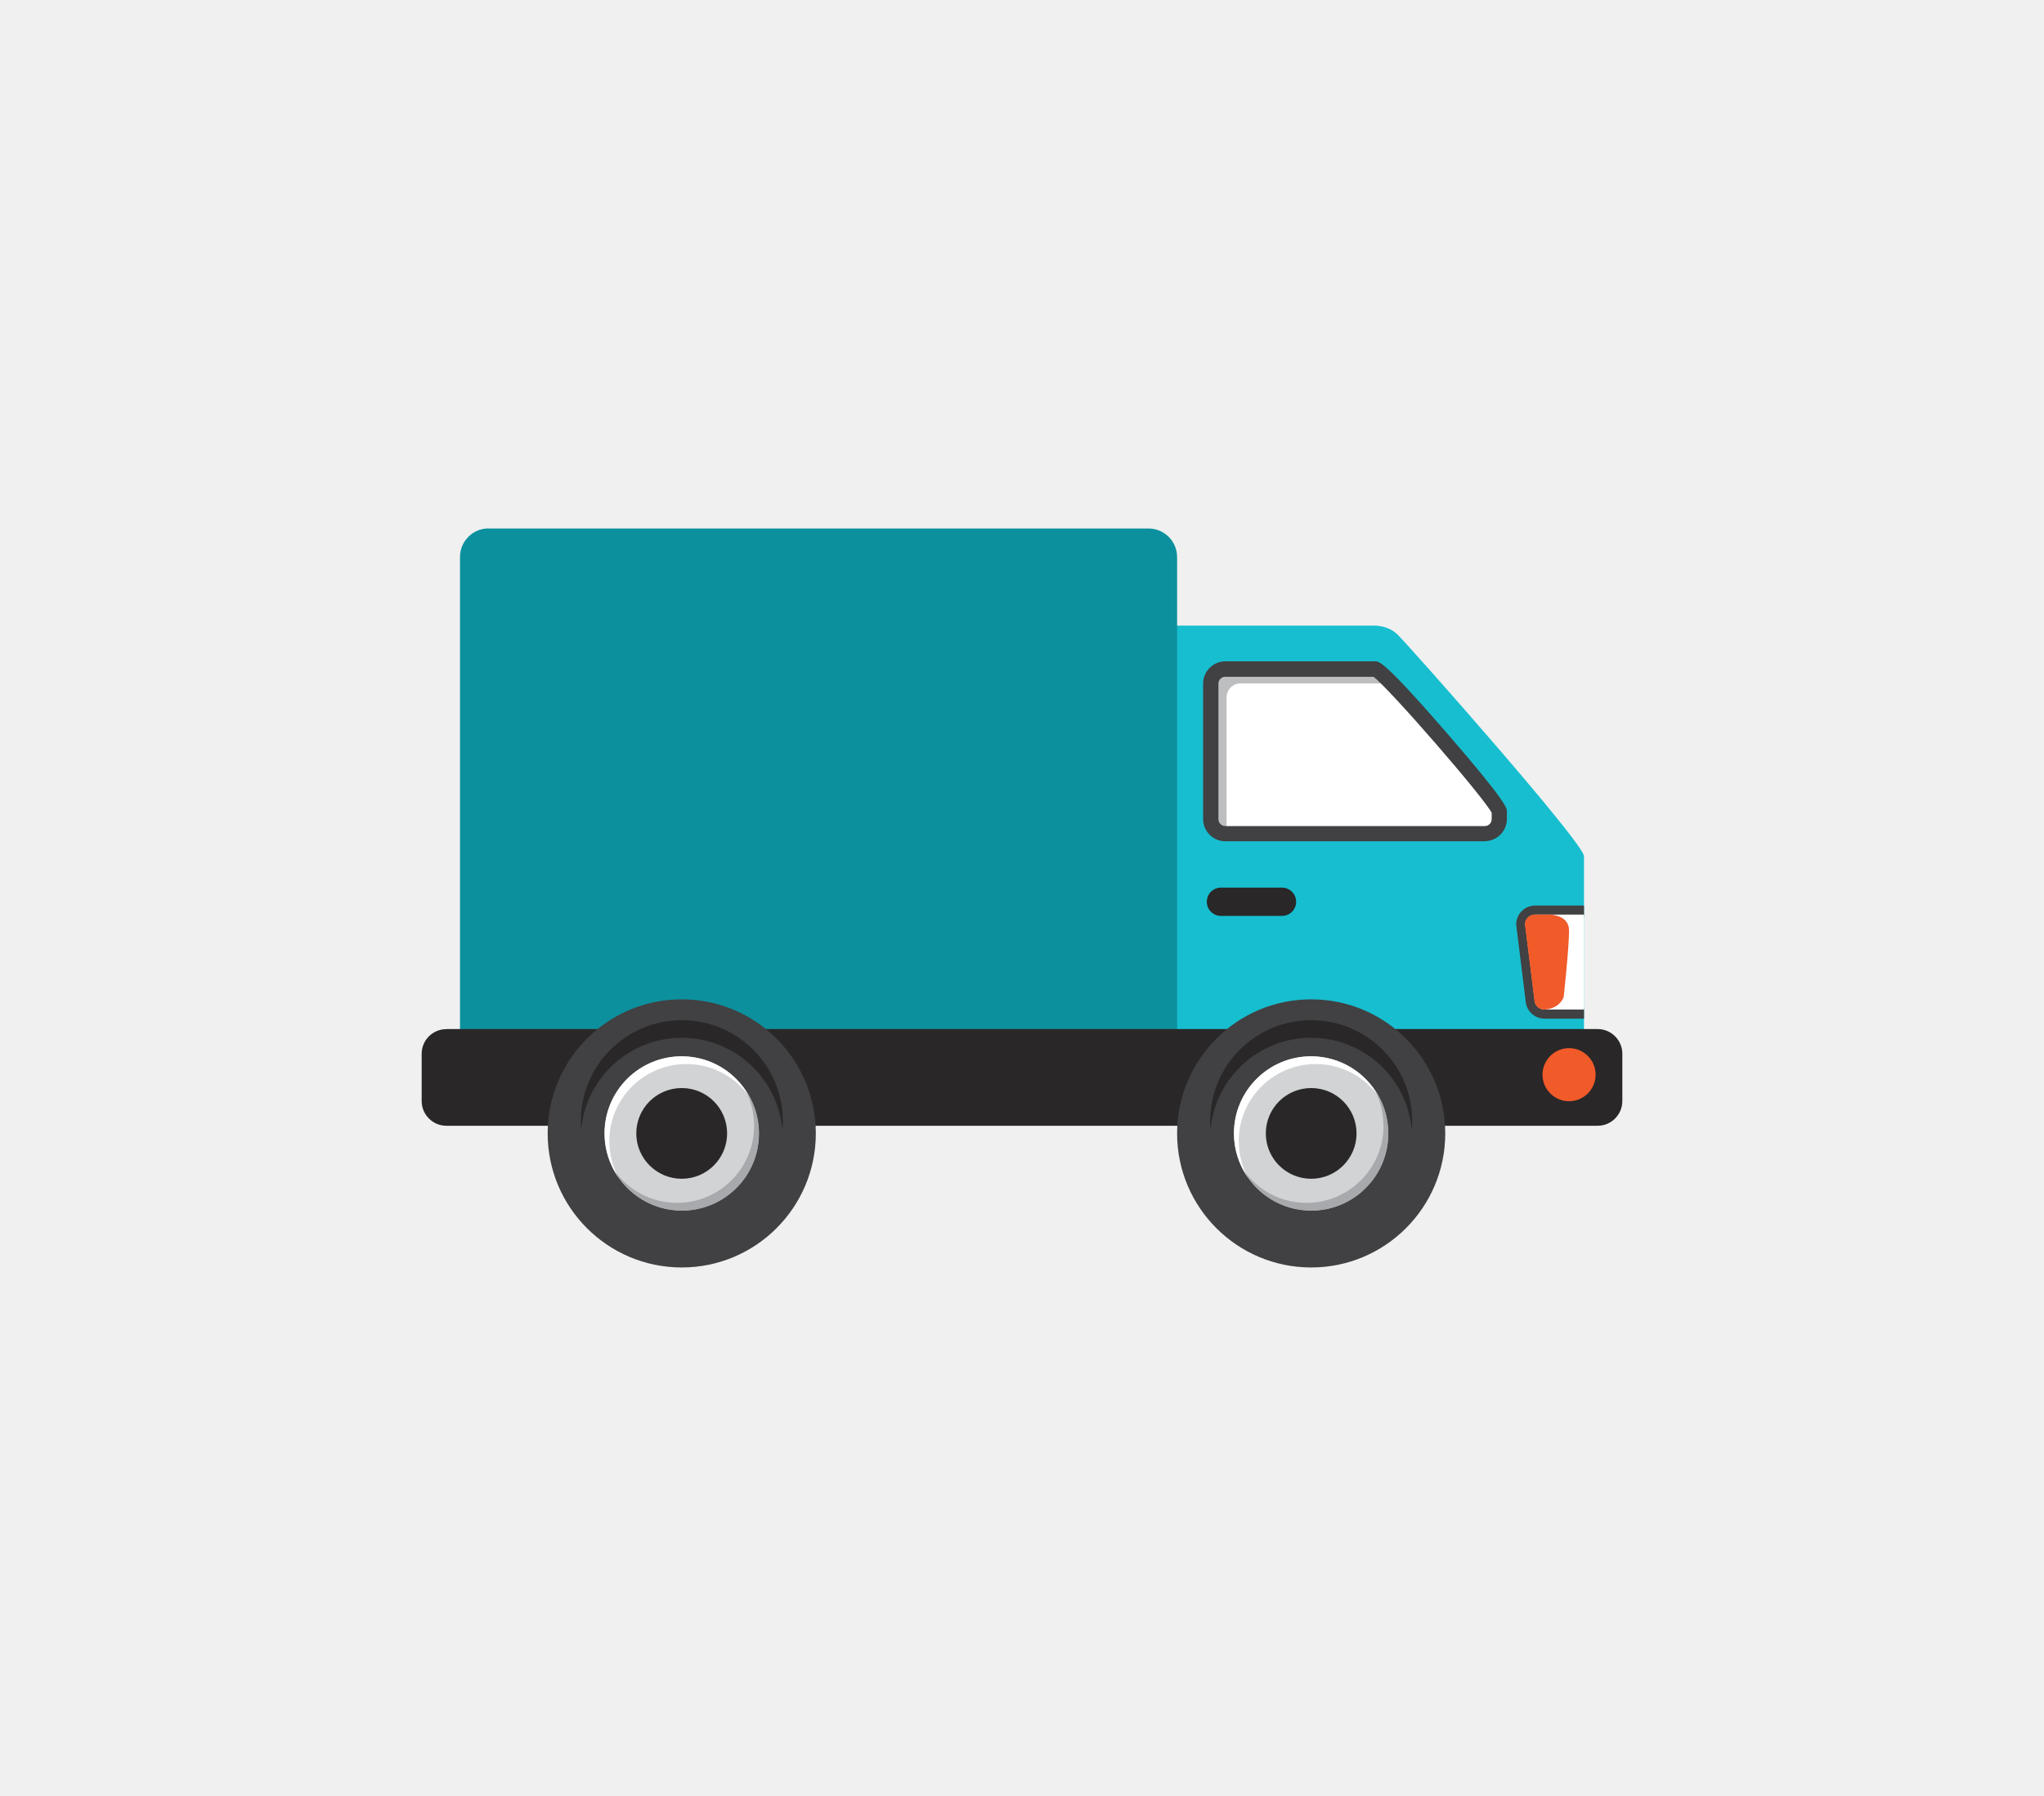
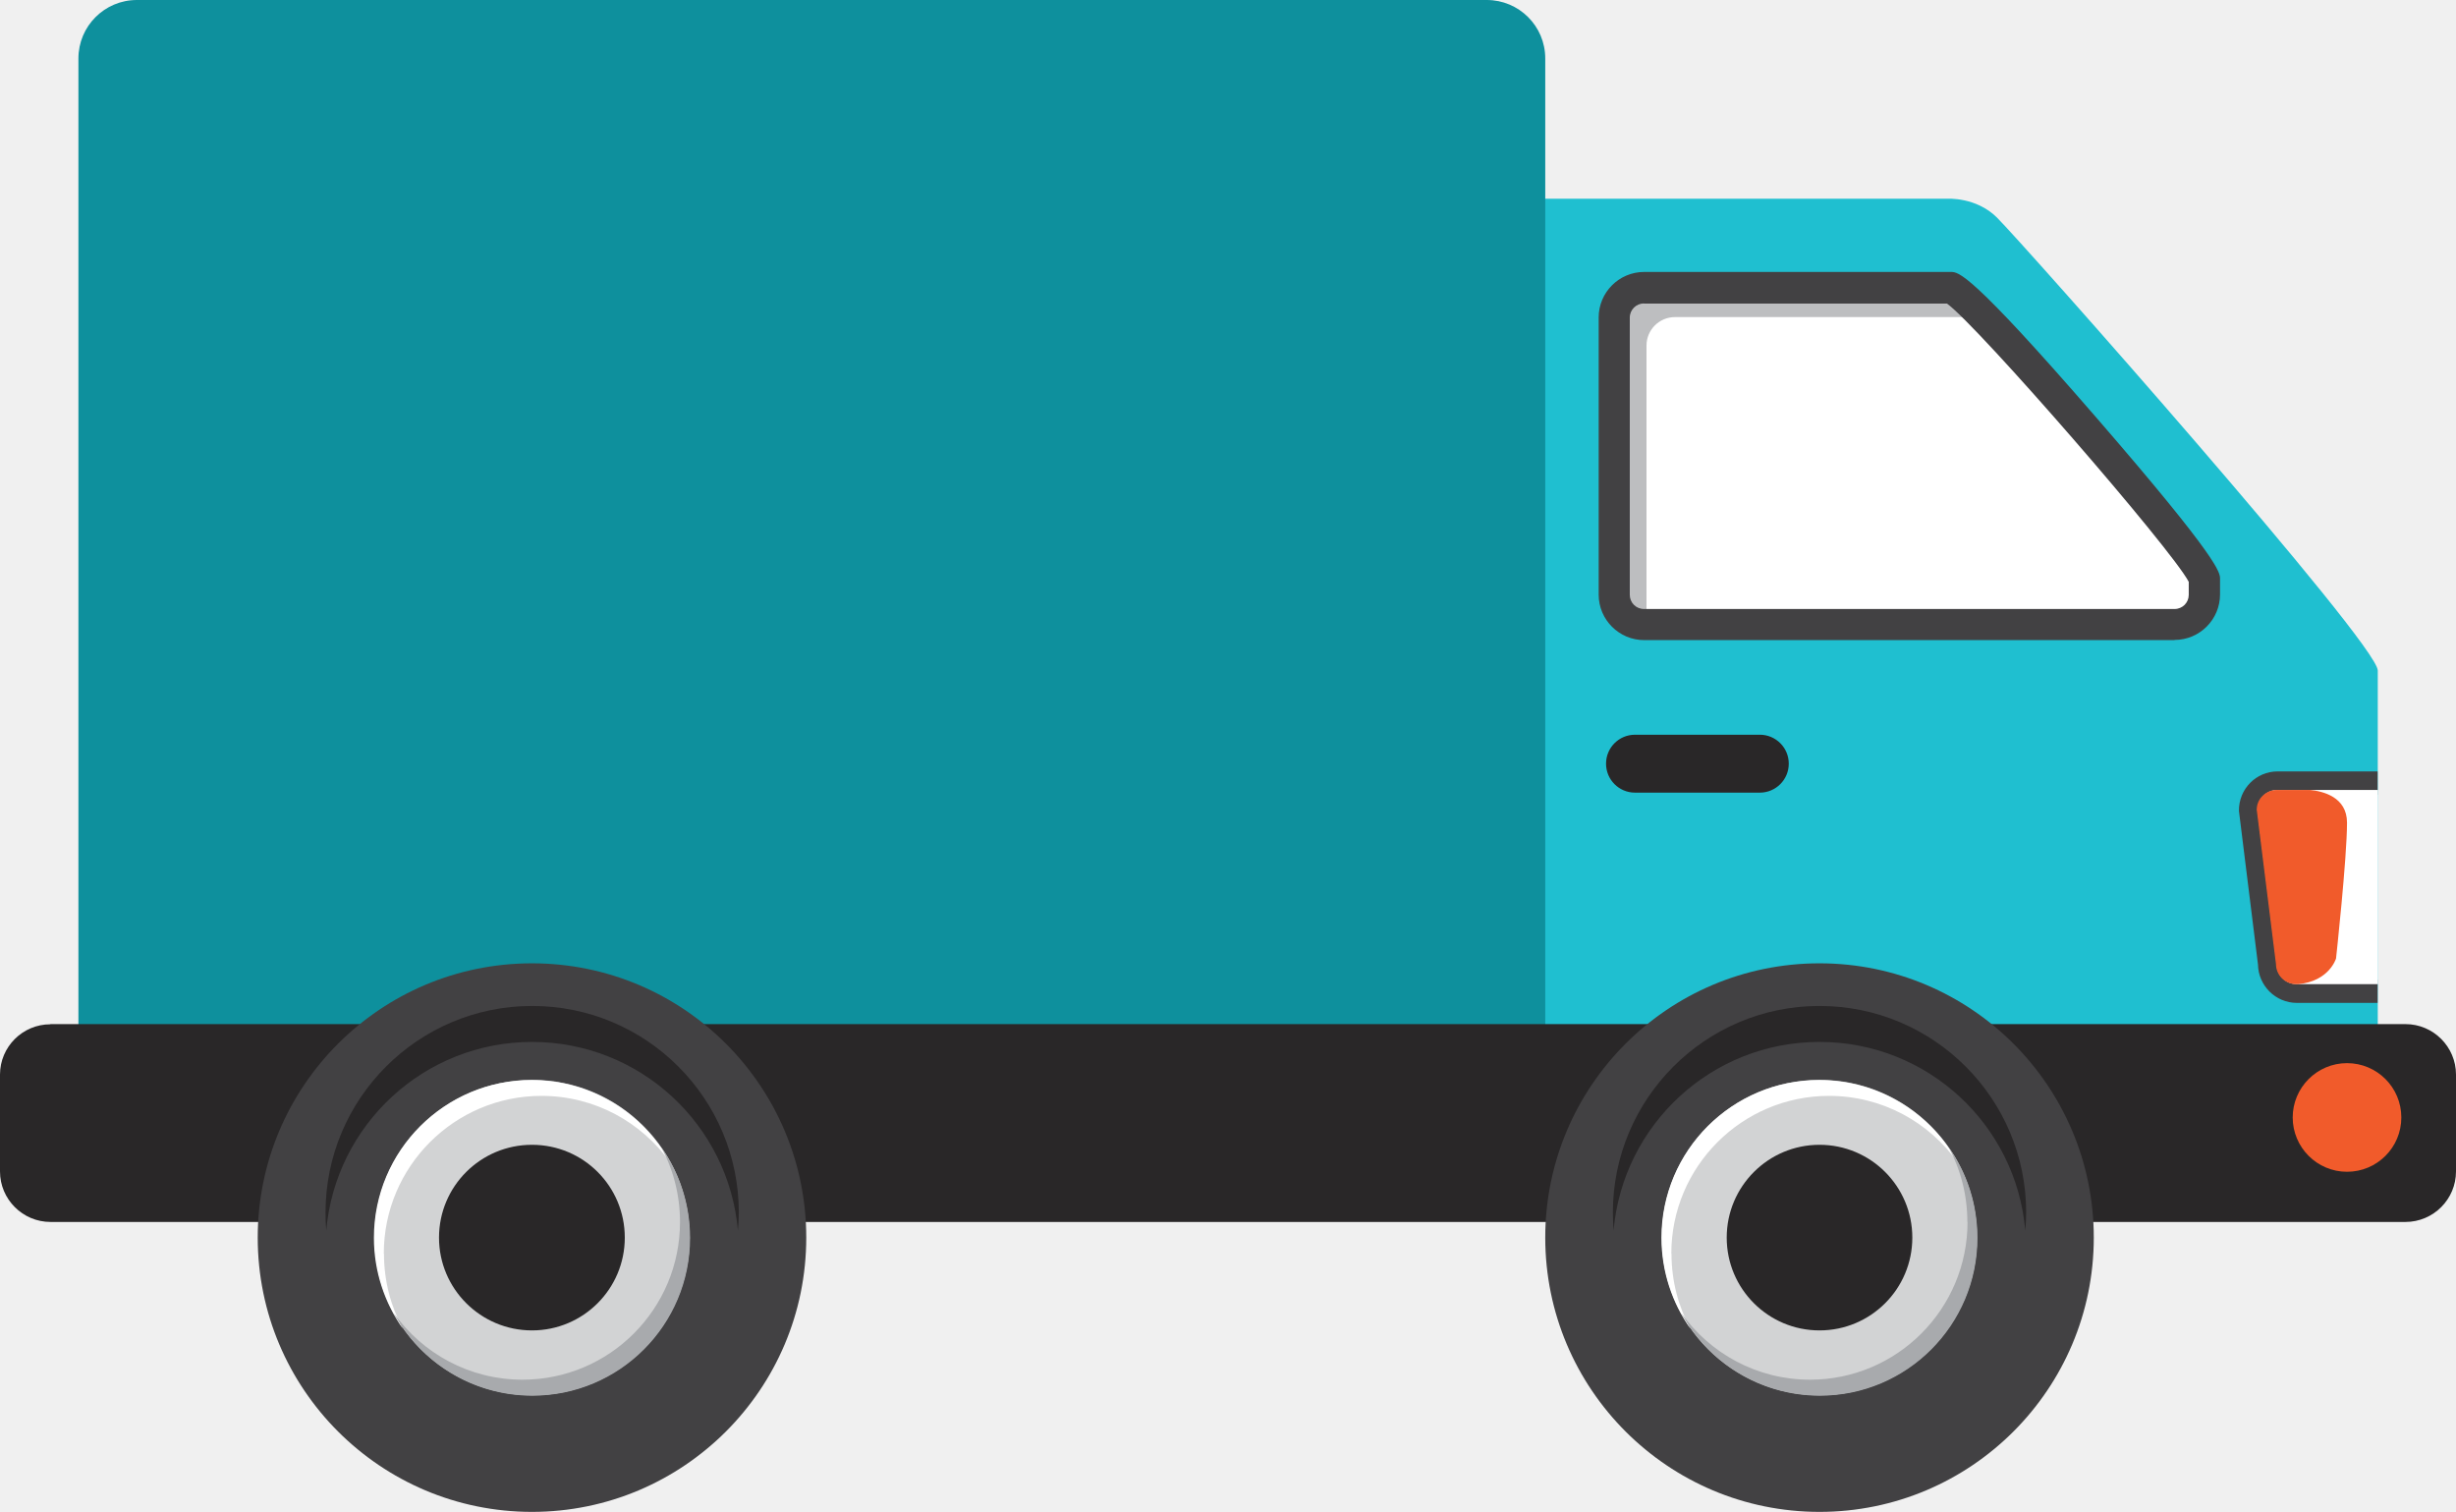
- <svg xmlns="http://www.w3.org/2000/svg" id="Layer_1" data-name="Layer 1" viewBox="0 0 232.48 204.3">
+ <svg xmlns="http://www.w3.org/2000/svg" id="Layer_1" data-name="Layer 1" viewBox="0 0 136.56 84.06">
  <defs>
    <style>
      .cls-1 {
-         fill: #f15a29;
+         fill: #424143;
      }

      .cls-2 {
-         fill: #d1d3d4;
+         fill: #d2d3d4;
      }

      .cls-3 {
-         fill: #bcbec0;
+         fill: #0e909d;
      }

      .cls-4 {
-         fill: #414042;
+         fill: #a8aaad;
      }

      .cls-5 {
        fill: #fff;
      }

      .cls-6 {
        fill: #292728;
      }

      .cls-7 {
-         fill: #0c909d;
+         fill: #f15b2b;
      }

      .cls-8 {
-         fill: #16becf;
+         fill: #1fbfd0;
      }

      .cls-9 {
-         fill: #a7a9ac;
+         fill: #bdbec0;
      }
    </style>
  </defs>
-   <path class="cls-8" d="M180.16,121.14c0,1.48-1.2,2.69-2.69,2.69h-47.78c-1.48,0-2.68-1.2-2.68-2.69v-47.28c0-1.48,1.2-2.69,2.68-2.69h26.53s1.6-.11,2.76,1.04c1.38,1.36,21.18,23.7,21.18,25.19v23.75Z" />
-   <path class="cls-7" d="M55.56,60.12h75.07c1.79,0,3.25,1.45,3.25,3.25v57.21c0,1.79-1.46,3.25-3.25,3.25H55.57c-1.79,0-3.25-1.45-3.25-3.25v-57.22c0-1.79,1.45-3.25,3.25-3.25Z" />
-   <path class="cls-5" d="M169.97,93.05c0,.88-.72,1.6-1.6,1.6h-28.49c-.89,0-1.6-.72-1.6-1.6v-14.88c0-.88.71-1.6,1.6-1.6h16.47c.89,0,13.62,14.75,13.62,15.64v.84Z" />
-   <path class="cls-4" d="M180.16,114.58h-4.49c-.47,0-.86-.38-.86-.89l-1.07-8.54c0-.47.39-.84.86-.84h5.56v-1.3h-5.56c-1.19,0-2.16.97-2.15,2.19l1.06,8.55c.02,1.17.98,2.13,2.16,2.13h4.49v-1.3Z" />
-   <path class="cls-5" d="M180.15,104.04h-5.56c-.61,0-1.11.49-1.12,1.1l1.07,8.58c0,.62.5,1.12,1.13,1.12h4.5v-10.8Z" />
-   <path class="cls-1" d="M177.85,113.41s.61-5.59.61-7.55c0-1.43-1.34-1.75-2.06-1.82h-1.84c-.61,0-1.12.49-1.12,1.1l1.07,8.58c0,.62.51,1.12,1.12,1.12h.11c1.74-.16,2.11-1.43,2.11-1.43Z" />
-   <path class="cls-6" d="M147.42,102.58c0,.89-.72,1.61-1.61,1.61h-6.94c-.89,0-1.61-.72-1.61-1.61h0c0-.89.72-1.61,1.61-1.61h6.94c.89,0,1.61.72,1.61,1.61h0Z" />
-   <path class="cls-3" d="M139.51,93.99v-14.67c0-.87.71-1.58,1.58-1.58h16.23c.05,0,.16.06.29.16-.83-.83-1.4-1.34-1.56-1.34h-16.24c-.87,0-1.58.71-1.58,1.58v14.66c0,.78.57,1.42,1.31,1.55-.03-.12-.05-.24-.05-.36Z" />
-   <path class="cls-4" d="M168.87,95.7h-29.5c-1.39,0-2.53-1.13-2.53-2.53v-15.41c0-1.39,1.13-2.53,2.53-2.53h17.05c.43,0,1.07,0,8.05,8.05,6.92,7.98,6.92,8.67,6.92,9.01v.87c0,1.39-1.13,2.53-2.53,2.53ZM139.37,76.98c-.43,0-.79.35-.79.79v15.41c0,.44.35.79.79.79h29.5c.44,0,.79-.35.79-.79v-.72c-.96-1.84-11.72-14.22-13.44-15.47h-16.86Z" />
-   <path class="cls-6" d="M50.76,117.06h130.95c1.55,0,2.81,1.26,2.81,2.81v5.38c0,1.55-1.26,2.81-2.81,2.81H50.77c-1.55,0-2.81-1.26-2.81-2.81v-5.38c0-1.55,1.26-2.8,2.8-2.8Z" />
-   <path class="cls-1" d="M181.48,122.25c0,1.67-1.35,3.02-3.02,3.02s-3.02-1.36-3.02-3.02,1.35-3.02,3.02-3.02,3.02,1.35,3.02,3.02Z" />
+   <path class="cls-8" d="M132.21,61.02c0,1.48-1.2,2.69-2.69,2.69h-47.78c-1.48,0-2.68-1.2-2.68-2.69V13.74c0-1.48,1.2-2.69,2.68-2.69h26.53s1.6-.11,2.76,1.04c1.38,1.36,21.18,23.7,21.18,25.19v23.75Z" />
+   <path class="cls-3" d="M7.6,0h75.07c1.79,0,3.25,1.45,3.25,3.25v57.21c0,1.79-1.46,3.25-3.25,3.25H7.61c-1.79,0-3.25-1.46-3.25-3.25V3.25c0-1.79,1.45-3.25,3.25-3.25Z" />
+   <path class="cls-5" d="M122.01,32.93c0,.88-.72,1.6-1.6,1.6h-28.49c-.89,0-1.6-.72-1.6-1.6v-14.88c0-.88.71-1.6,1.6-1.6h16.47c.89,0,13.62,14.75,13.62,15.64v.84Z" />
+   <path class="cls-1" d="M132.2,54.46h-4.49c-.47,0-.86-.38-.86-.89l-1.07-8.54c0-.47.39-.84.86-.84h5.56v-1.3h-5.56c-1.19,0-2.16.97-2.15,2.19l1.06,8.55c.02,1.17.98,2.13,2.16,2.13h4.49v-1.3Z" />
+   <path class="cls-5" d="M132.2,43.92h-5.56c-.61,0-1.11.49-1.12,1.1l1.07,8.58c0,.62.5,1.12,1.13,1.12h4.5v-10.8Z" />
+   <path class="cls-7" d="M129.89,53.29s.61-5.59.61-7.55c0-1.43-1.34-1.75-2.06-1.82h-1.84c-.61,0-1.12.49-1.12,1.1l1.07,8.58c0,.62.51,1.12,1.12,1.12h.11c1.74-.16,2.11-1.43,2.11-1.43Z" />
+   <path class="cls-6" d="M99.46,42.46c0,.89-.72,1.61-1.61,1.61h-6.94c-.89,0-1.61-.72-1.61-1.61h0c0-.89.72-1.61,1.61-1.61h6.94c.89,0,1.61.72,1.61,1.61h0Z" />
+   <path class="cls-9" d="M91.55,33.88v-14.67c0-.87.71-1.58,1.58-1.58h16.23c.05,0,.16.06.29.16-.83-.83-1.4-1.34-1.56-1.34h-16.24c-.87,0-1.58.71-1.58,1.58v14.66c0,.78.57,1.42,1.31,1.55-.03-.12-.05-.24-.05-.36Z" />
+   <path class="cls-1" d="M120.92,35.59h-29.5c-1.39,0-2.53-1.13-2.53-2.53v-15.41c0-1.39,1.13-2.53,2.53-2.53h17.05c.43,0,1.07,0,8.05,8.05,6.92,7.98,6.92,8.67,6.92,9.01v.87c0,1.39-1.13,2.53-2.53,2.53ZM91.41,16.87c-.43,0-.79.35-.79.79v15.41c0,.44.35.79.79.79h29.5c.44,0,.79-.35.79-.79v-.72c-.96-1.84-11.72-14.22-13.44-15.47h-16.86Z" />
+   <path class="cls-6" d="M2.8,56.94h130.95c1.55,0,2.81,1.26,2.81,2.81v5.38c0,1.55-1.26,2.81-2.81,2.81H2.81c-1.55,0-2.81-1.26-2.81-2.81v-5.38c0-1.55,1.26-2.8,2.8-2.8Z" />
+   <path class="cls-7" d="M133.52,62.13c0,1.67-1.35,3.02-3.02,3.02s-3.02-1.36-3.02-3.02,1.35-3.02,3.02-3.02,3.02,1.35,3.02,3.02Z" />
  <g>
-     <path class="cls-4" d="M92.79,128.93c0,8.42-6.83,15.25-15.25,15.25s-15.25-6.83-15.25-15.25,6.83-15.25,15.25-15.25,15.25,6.83,15.25,15.25Z" />
-     <path class="cls-2" d="M86.31,128.93c0,4.84-3.93,8.77-8.76,8.77s-8.77-3.92-8.77-8.77,3.93-8.77,8.77-8.77,8.76,3.93,8.76,8.77Z" />
-     <path class="cls-6" d="M82.7,128.93c0,2.85-2.31,5.16-5.16,5.16s-5.17-2.31-5.17-5.16,2.31-5.16,5.17-5.16,5.16,2.31,5.16,5.16Z" />
-     <path class="cls-5" d="M69.3,129.81c0-4.84,3.93-8.77,8.77-8.77,2.96,0,5.57,1.47,7.16,3.71-1.48-2.73-4.38-4.59-7.71-4.59-4.84,0-8.77,3.93-8.77,8.77,0,1.88.6,3.63,1.61,5.06-.67-1.24-1.05-2.66-1.05-4.17Z" />
-     <path class="cls-9" d="M85.77,128.06c0,4.84-3.92,8.77-8.76,8.77-2.96,0-5.57-1.47-7.16-3.71,1.48,2.74,4.38,4.6,7.71,4.6,4.85,0,8.77-3.93,8.77-8.77,0-1.89-.6-3.63-1.61-5.06.67,1.24,1.05,2.66,1.05,4.17Z" />
-     <path class="cls-6" d="M77.54,118.05c6.01,0,10.94,4.61,11.45,10.49.03-.33.05-.66.05-1,0-6.35-5.15-11.49-11.49-11.49s-11.49,5.15-11.49,11.49c0,.34.01.67.04,1,.51-5.88,5.44-10.49,11.45-10.49Z" />
+     <path class="cls-1" d="M44.83,68.81c0,8.42-6.83,15.25-15.25,15.25s-15.25-6.83-15.25-15.25,6.83-15.25,15.25-15.25,15.25,6.83,15.25,15.25Z" />
+     <path class="cls-2" d="M38.35,68.81c0,4.84-3.93,8.77-8.76,8.77s-8.77-3.92-8.77-8.77,3.93-8.77,8.77-8.77,8.76,3.93,8.76,8.77Z" />
+     <path class="cls-6" d="M34.74,68.81c0,2.85-2.31,5.16-5.16,5.16s-5.17-2.31-5.17-5.16,2.31-5.16,5.17-5.16,5.16,2.31,5.16,5.16Z" />
+     <path class="cls-5" d="M21.34,69.7c0-4.84,3.93-8.77,8.77-8.77,2.96,0,5.57,1.47,7.16,3.71-1.48-2.73-4.38-4.59-7.71-4.59-4.84,0-8.77,3.93-8.77,8.77,0,1.88.6,3.63,1.61,5.06-.67-1.24-1.05-2.66-1.05-4.17Z" />
+     <path class="cls-4" d="M37.81,67.94c0,4.84-3.92,8.77-8.76,8.77-2.96,0-5.57-1.47-7.16-3.71,1.48,2.74,4.38,4.6,7.71,4.6,4.85,0,8.77-3.93,8.77-8.77,0-1.89-.6-3.63-1.61-5.06.67,1.24,1.05,2.66,1.05,4.17Z" />
+     <path class="cls-6" d="M29.58,57.93c6.01,0,10.94,4.61,11.45,10.49.03-.33.05-.66.05-1,0-6.35-5.15-11.49-11.49-11.49s-11.49,5.15-11.49,11.49c0,.34.01.67.04,1,.51-5.88,5.44-10.49,11.45-10.49Z" />
  </g>
  <g>
-     <path class="cls-4" d="M164.38,128.93c0,8.42-6.83,15.25-15.25,15.25s-15.25-6.83-15.25-15.25,6.83-15.25,15.25-15.25,15.25,6.83,15.25,15.25Z" />
-     <path class="cls-2" d="M157.89,128.93c0,4.84-3.93,8.77-8.76,8.77s-8.77-3.92-8.77-8.77,3.93-8.77,8.77-8.77,8.76,3.93,8.76,8.77Z" />
-     <path class="cls-6" d="M154.29,128.93c0,2.85-2.31,5.16-5.16,5.16s-5.16-2.31-5.16-5.16,2.31-5.16,5.16-5.16,5.16,2.31,5.16,5.16Z" />
-     <path class="cls-5" d="M140.89,129.81c0-4.84,3.93-8.77,8.77-8.77,2.96,0,5.57,1.47,7.16,3.71-1.48-2.73-4.38-4.59-7.71-4.59-4.84,0-8.77,3.93-8.77,8.77,0,1.88.6,3.63,1.61,5.06-.67-1.24-1.05-2.66-1.05-4.17Z" />
-     <path class="cls-9" d="M157.36,128.06c0,4.84-3.92,8.77-8.76,8.77-2.96,0-5.57-1.47-7.16-3.71,1.48,2.74,4.38,4.6,7.71,4.6,4.84,0,8.76-3.93,8.76-8.77,0-1.89-.59-3.63-1.61-5.06.67,1.24,1.05,2.66,1.05,4.17Z" />
-     <path class="cls-6" d="M149.13,118.05c6.01,0,10.94,4.61,11.44,10.49.03-.33.05-.66.05-1,0-6.35-5.15-11.49-11.49-11.49s-11.49,5.15-11.49,11.49c0,.34.02.67.04,1,.51-5.88,5.44-10.49,11.45-10.49Z" />
+     <path class="cls-1" d="M116.42,68.81c0,8.42-6.83,15.25-15.25,15.25s-15.25-6.83-15.25-15.25,6.83-15.25,15.25-15.25,15.25,6.83,15.25,15.25Z" />
+     <path class="cls-2" d="M109.93,68.81c0,4.84-3.93,8.77-8.76,8.77s-8.77-3.92-8.77-8.77,3.93-8.77,8.77-8.77,8.76,3.93,8.76,8.77Z" />
+     <path class="cls-6" d="M106.33,68.81c0,2.85-2.31,5.16-5.16,5.16s-5.16-2.31-5.16-5.16,2.31-5.16,5.16-5.16,5.16,2.31,5.16,5.16Z" />
+     <path class="cls-5" d="M92.93,69.7c0-4.84,3.93-8.77,8.77-8.77,2.96,0,5.57,1.47,7.16,3.71-1.48-2.73-4.38-4.59-7.71-4.59-4.84,0-8.77,3.93-8.77,8.77,0,1.88.6,3.63,1.61,5.06-.67-1.24-1.05-2.66-1.05-4.17Z" />
+     <path class="cls-4" d="M109.4,67.94c0,4.84-3.92,8.77-8.76,8.77-2.96,0-5.57-1.47-7.16-3.71,1.48,2.74,4.38,4.6,7.71,4.6,4.84,0,8.76-3.93,8.76-8.77,0-1.89-.59-3.63-1.61-5.06.67,1.24,1.05,2.66,1.05,4.17Z" />
+     <path class="cls-6" d="M101.17,57.93c6.01,0,10.94,4.61,11.44,10.49.03-.33.05-.66.05-1,0-6.35-5.15-11.49-11.49-11.49s-11.49,5.15-11.49,11.49c0,.34.02.67.04,1,.51-5.88,5.44-10.49,11.45-10.49Z" />
  </g>
</svg>
